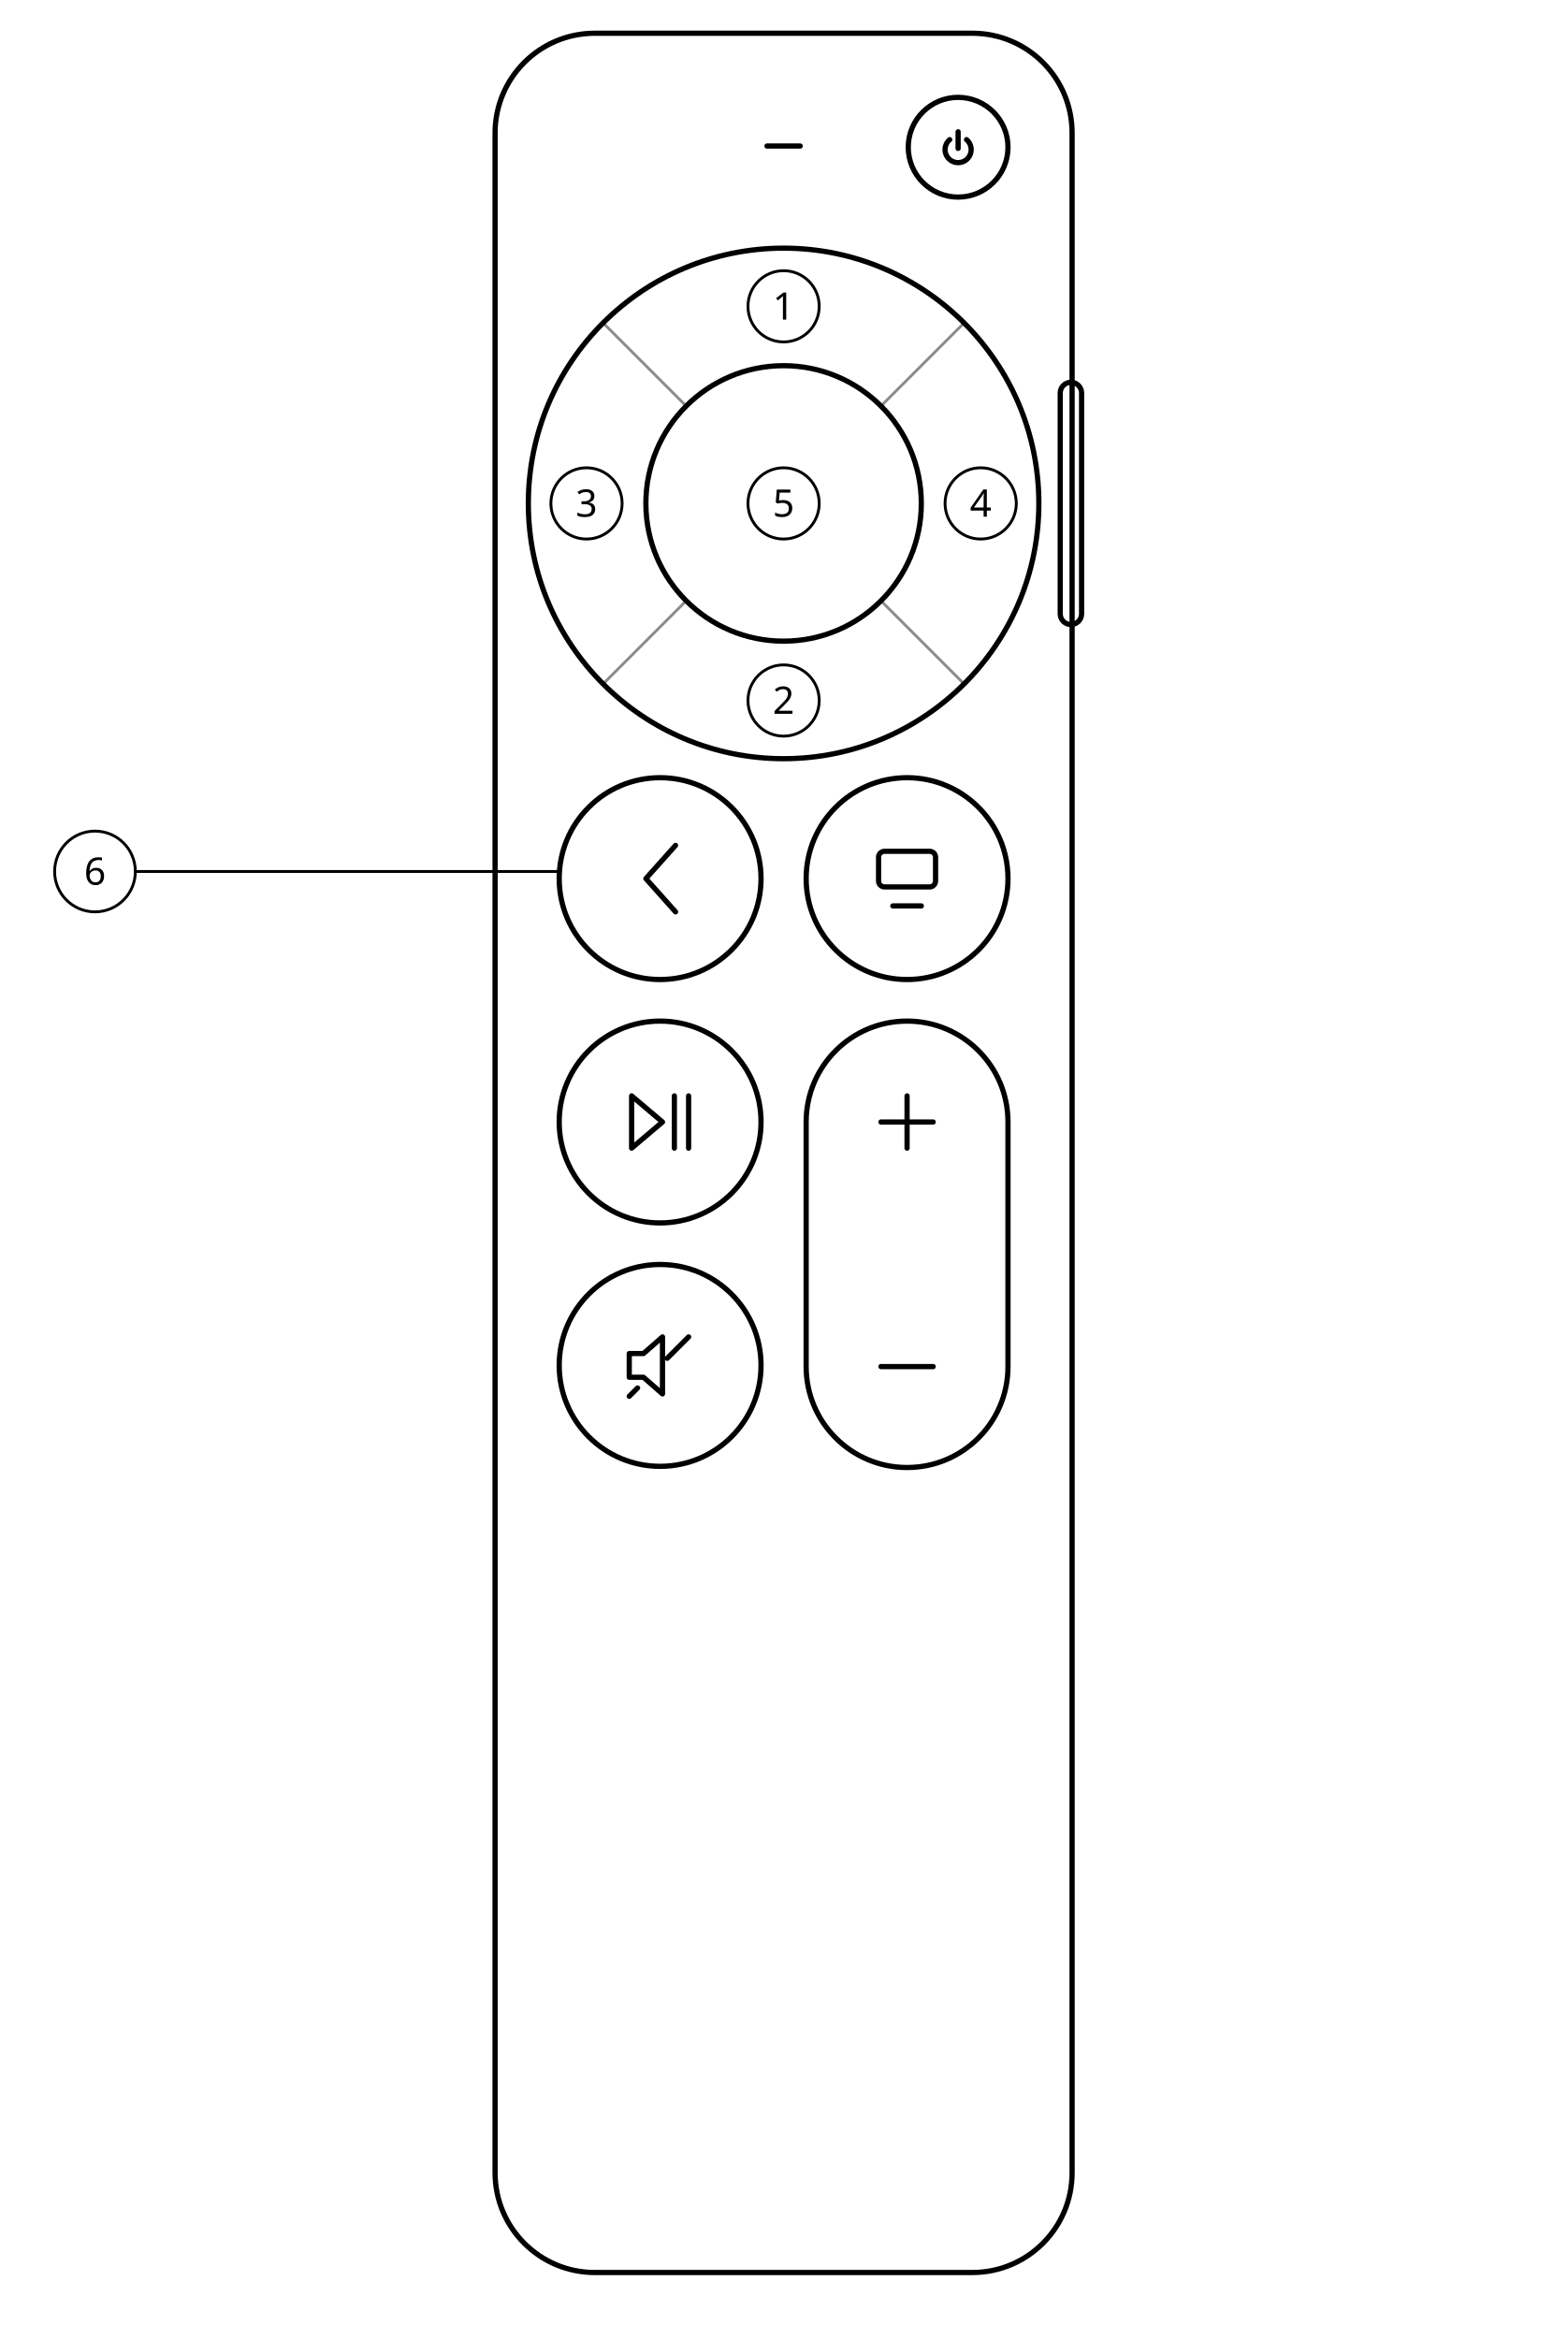
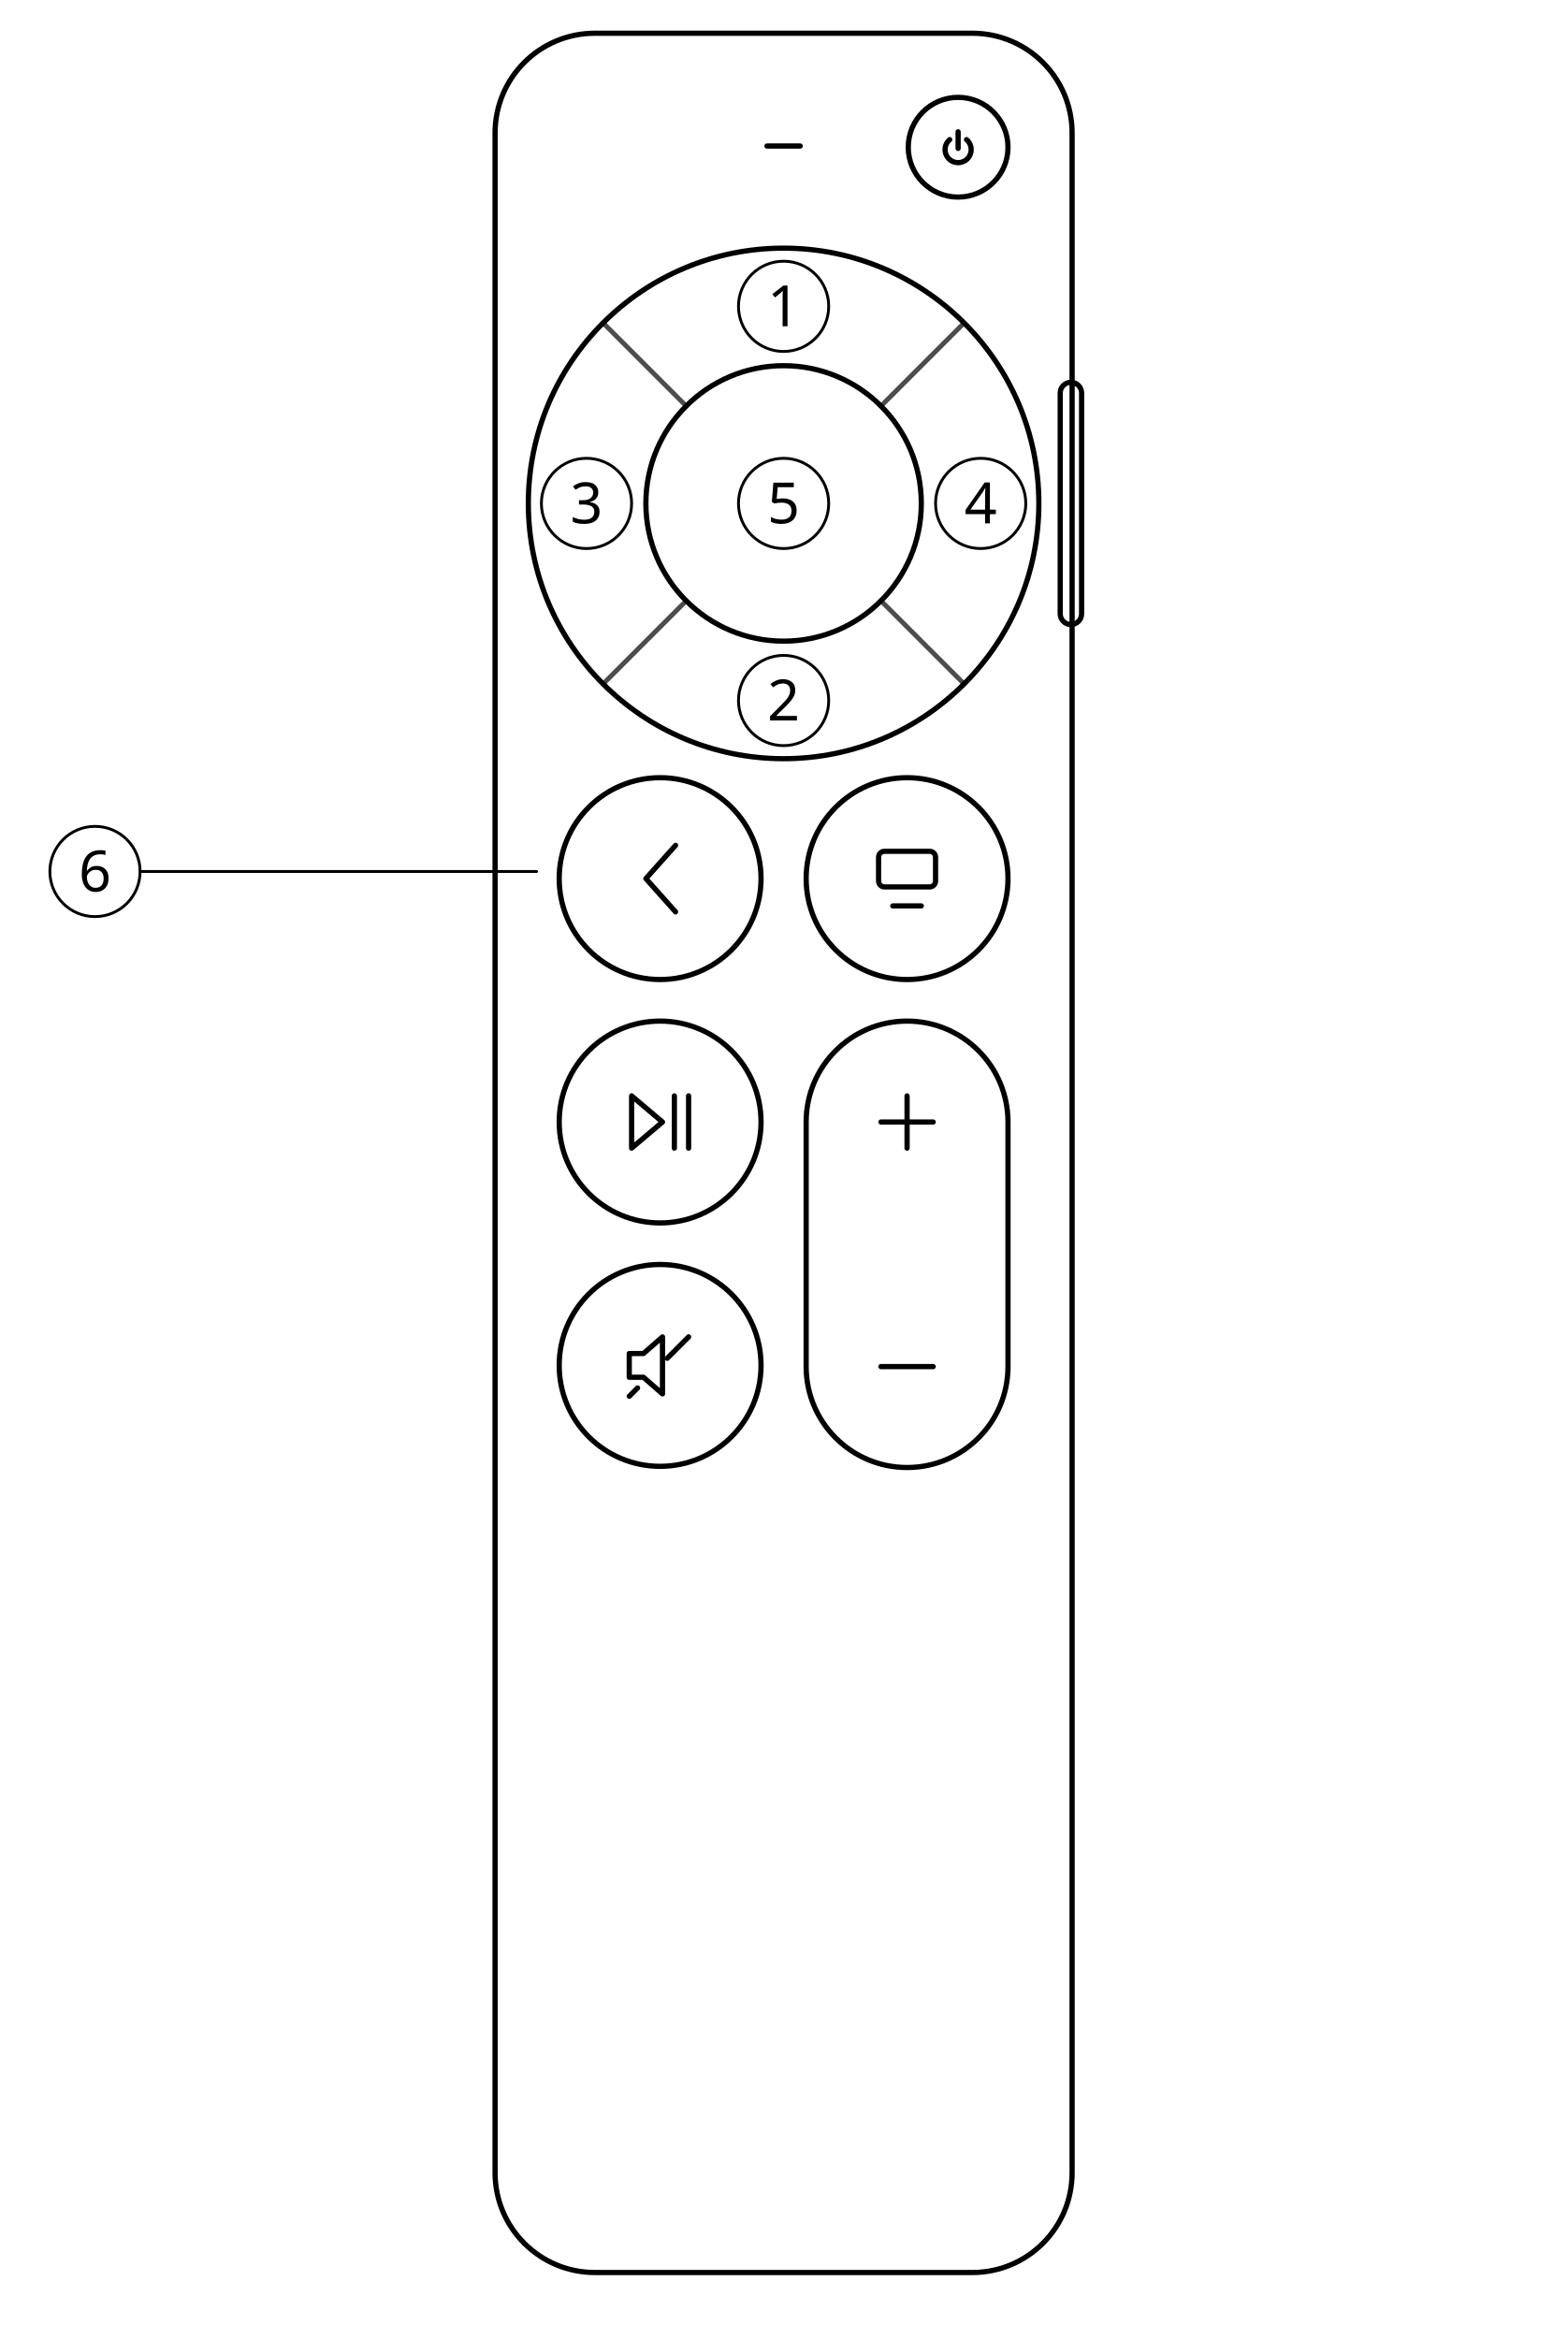
<svg xmlns="http://www.w3.org/2000/svg" viewBox="0 0 660 985" role="img" aria-labelledby="remote-numbered-t remote-numbered-d">
  <g fill="none" stroke="currentColor" stroke-width="2.2" stroke-linecap="round" stroke-linejoin="round">
    <rect x="208.5" y="14" width="243" height="943" rx="42" />
    <rect x="446.5" y="161" width="9" height="102" rx="4.5" />
    <line x1="323" y1="61.5" x2="337" y2="61.5" />
    <circle cx="403.5" cy="62" r="21" />
    <path d="M407.04 58.79 A5.5 5.5 0 1 1 399.96 58.79" />
    <line x1="403.5" y1="55.5" x2="403.5" y2="62.5" />
    <circle cx="330" cy="212" r="107.5" />
    <circle cx="330" cy="212" r="58" />
    <circle cx="278" cy="370" r="42.5" />
    <polyline points="284.5,356 272,370 284.5,384" />
    <circle cx="382" cy="370" r="42.5" />
    <rect x="370" y="358.5" width="24" height="15" rx="2.5" />
    <line x1="376" y1="381.5" x2="388" y2="381.5" />
    <circle cx="278" cy="472.5" r="42.5" />
    <polygon points="266,461.5 266,483.5 279,472.5" />
    <line x1="284" y1="461.5" x2="284" y2="483.5" />
    <line x1="290" y1="461.5" x2="290" y2="483.5" />
    <rect x="339.5" y="430" width="85" height="188" rx="42.5" />
    <line x1="382" y1="461.5" x2="382" y2="483.5" />
    <line x1="371" y1="472.5" x2="393" y2="472.5" />
    <line x1="371" y1="575.5" x2="393" y2="575.5" />
    <circle cx="278" cy="575" r="42.5" />
    <polygon points="265,570 271,570 279,563 279,587 271,580 265,580" />
    <line x1="265" y1="588" x2="268.5" y2="584.5" />
    <line x1="281" y1="572" x2="290" y2="563" />
  </g>
+   <g fill="none" stroke="currentColor" stroke-width="2" stroke-linecap="round" stroke-opacity="0.7">
+     <line x1="371.01" y1="170.99" x2="406.01" y2="135.99" />
+     <line x1="371.01" y1="253.01" x2="406.01" y2="288.01" />
+     <line x1="288.99" y1="253.01" x2="253.99" y2="288.01" />
+     <line x1="288.99" y1="170.99" x2="253.99" y2="135.99" />
+   </g>
  <g fill="none" stroke="currentColor" stroke-width="1.2" stroke-linecap="round">
-     <line x1="371.01" y1="170.99" x2="406.01" y2="135.99" stroke-opacity="0.45" />
-     <line x1="371.01" y1="253.01" x2="406.01" y2="288.01" stroke-opacity="0.45" />
-     <line x1="288.99" y1="253.01" x2="253.99" y2="288.01" stroke-opacity="0.45" />
-     <line x1="288.99" y1="170.99" x2="253.99" y2="135.99" stroke-opacity="0.45" />
-     <circle cx="330" cy="129" r="15" />
-     <circle cx="330" cy="295" r="15" />
-     <circle cx="247" cy="212" r="15" />
-     <circle cx="413" cy="212" r="15" />
-     <circle cx="330" cy="212" r="15" />
-     <line x1="57" y1="367" x2="235.5" y2="367" />
-     <circle cx="40" cy="367" r="17" />
+     <circle cx="330" cy="129" r="19" />
+     <circle cx="330" cy="295" r="19" />
+     <circle cx="247" cy="212" r="19" />
+     <circle cx="413" cy="212" r="19" />
+     <circle cx="330" cy="212" r="19" />
+     <line x1="59" y1="367" x2="226" y2="367" />
+     <circle cx="40" cy="367" r="19" />
  </g>
-   <g fill="currentColor" font-family="sans-serif" font-size="16" text-anchor="middle">
-     <text x="330" y="134.6">1</text>
-     <text x="330" y="300.6">2</text>
-     <text x="247" y="217.6">3</text>
-     <text x="413" y="217.6">4</text>
-     <text x="330" y="217.6">5</text>
-     <text x="40" y="372.6">6</text>
+   <g fill="currentColor" font-family="sans-serif" font-size="24" text-anchor="middle">
+     <text x="330" y="137.4" font-family="sans-serif">1</text>
+     <text x="330" y="303.4" font-family="sans-serif">2</text>
+     <text x="247" y="220.4" font-family="sans-serif">3</text>
+     <text x="413" y="220.4" font-family="sans-serif">4</text>
+     <text x="330" y="220.4" font-family="sans-serif">5</text>
+     <text x="40" y="375.4" font-family="sans-serif">6</text>
  </g>
</svg>
